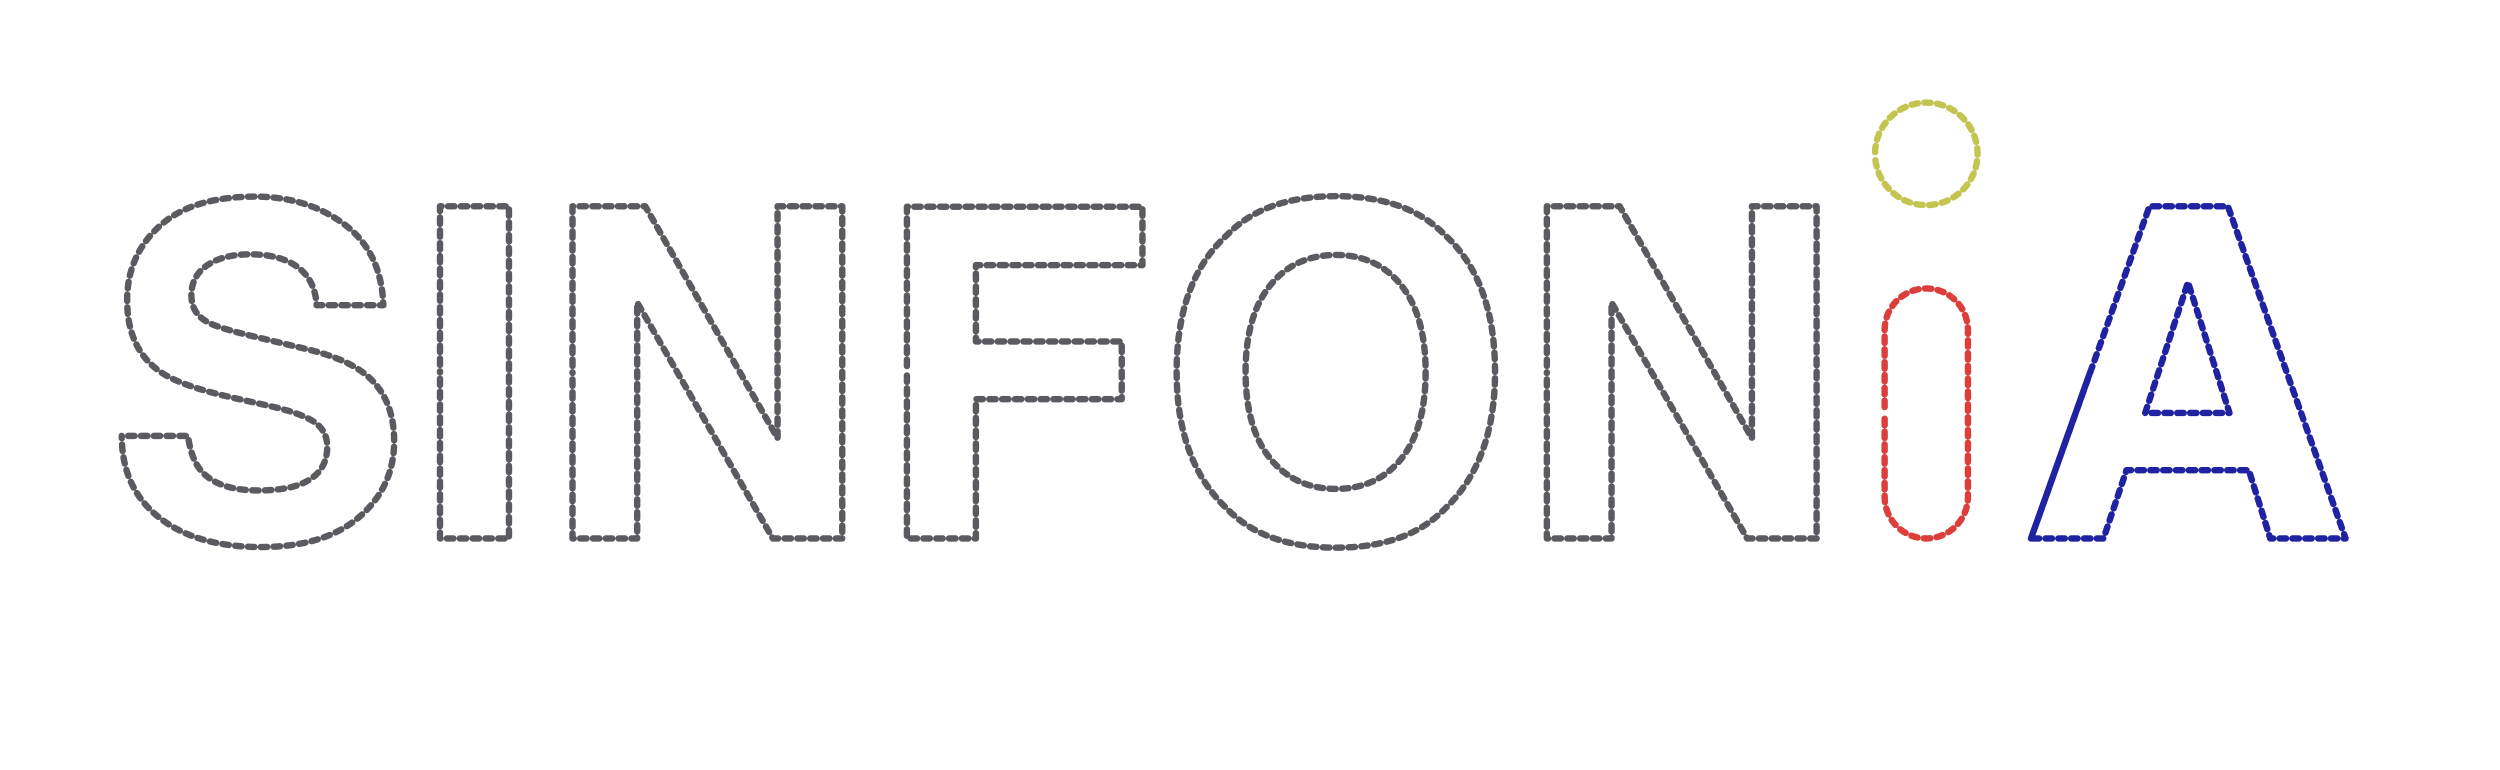
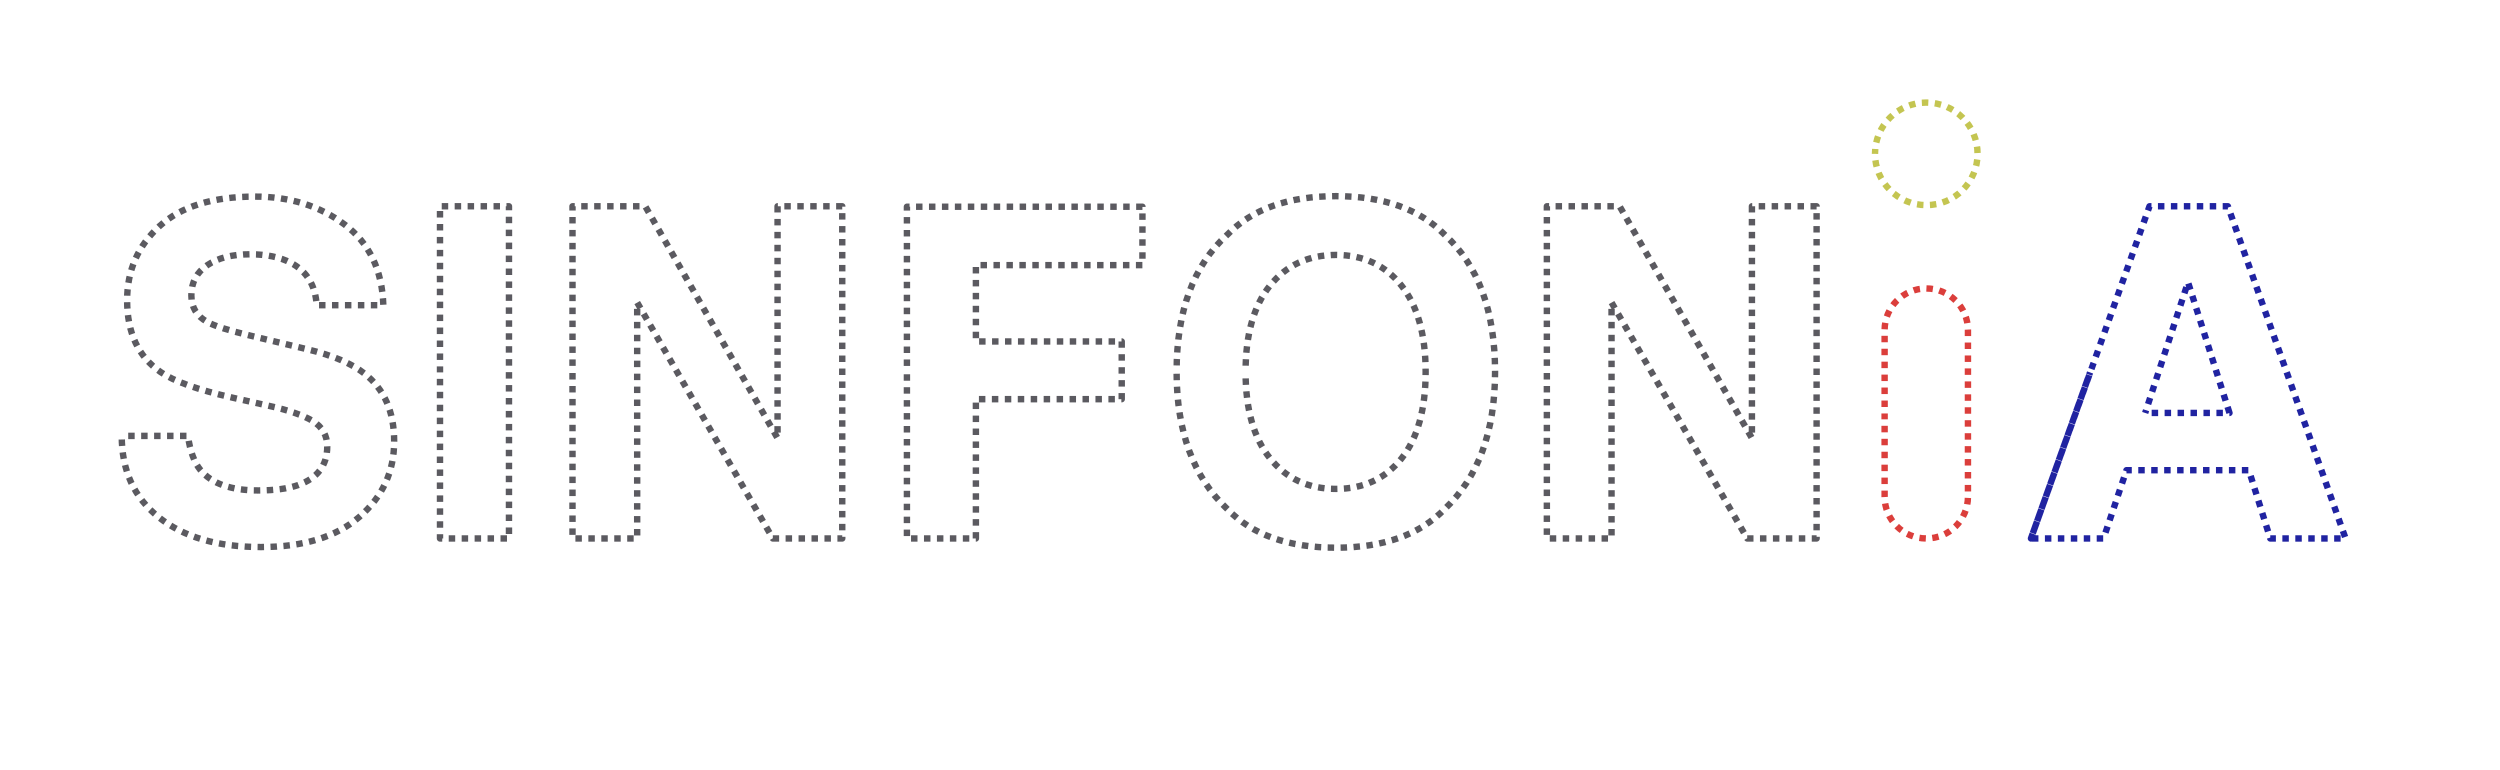
<svg xmlns="http://www.w3.org/2000/svg" viewBox="0 0 390 120" role="img" aria-labelledby="sinfonia-title sinfonia-description">
  <style>
    @keyframes trace-border {
      from {
-         stroke-dashoffset: 1;
+         stroke-dashoffset: 1.01;
      }
      to {
        stroke-dashoffset: 0;
      }
    }

    @keyframes fill-in {
      from {
        fill-opacity: 0;
      }
      to {
        fill-opacity: 1;
      }
    }

    .wordmark {
      fill-opacity: 0;
-       animation: fill-in 0.25s linear 4.5s both;
+       animation: fill-in 0.083s linear 1.5s both;
    }

    .border {
      fill: none;
-       stroke-dasharray: 1;
-       stroke-dashoffset: 1;
-       stroke-linecap: round;
+       stroke-dasharray: 1.01;
+       stroke-dashoffset: 1.01;
+       stroke-linecap: butt;
      stroke-linejoin: round;
-       animation: trace-border 1s ease-in both;
+       animation: trace-border 0.333s ease-in both;
    }

    .border-1 { animation-delay: 0s; }
-     .border-2 { animation-delay: 0.5s; }
-     .border-3 { animation-delay: 1s; }
-     .border-4 { animation-delay: 1.5s; }
-     .border-5 { animation-delay: 2s; }
-     .border-6 { animation-delay: 2.5s; }
-     .border-7 { animation-delay: 3s; }
-     .border-8 { animation-delay: 3.5s; }
+     .border-2 { animation-delay: 0.167s; }
+     .border-3 { animation-delay: 0.333s; }
+     .border-4 { animation-delay: 0.5s; }
+     .border-5 { animation-delay: 0.667s; }
+     .border-6 { animation-delay: 0.833s; }
+     .border-7 { animation-delay: 1s; }
+     .border-8 { animation-delay: 1.167s; }

    @media (prefers-reduced-motion: reduce) {
      .wordmark {
        animation: none;
        fill-opacity: 1;
      }

      .border {
        animation: none;
        stroke-dashoffset: 0;
      }
    }
  </style>
  <g class="wordmark">
    <g class="letter">
      <path d="M18.99 68 L29.32 68 C29.65 70.37 30.3 72.14 31.26 73.31 C33.02 75.45 36.03 76.51 40.29 76.51 C42.85 76.51 44.92 76.23 46.52 75.67 C49.54 74.59 51.05 72.59 51.05 69.66 C51.05 67.95 50.3 66.62 48.8 65.68 C47.3 64.77 44.95 63.96 41.73 63.26 L36.25 62.03 C30.86 60.81 27.13 59.48 25.07 58.05 C21.58 55.66 19.83 51.93 19.83 46.84 C19.83 42.2 21.52 38.34 24.89 35.27 C28.27 32.2 33.23 30.67 39.77 30.67 C45.23 30.67 49.88 32.12 53.74 35.01 C57.6 37.9 59.62 42.11 59.8 47.61 L49.4 47.61 C49.21 44.5 47.85 42.28 45.32 40.97 C43.63 40.1 41.54 39.67 39.03 39.67 C36.24 39.67 34.01 40.23 32.35 41.36 C30.68 42.48 29.85 44.05 29.85 46.07 C29.85 47.92 30.67 49.3 32.31 50.21 C33.37 50.82 35.62 51.54 39.06 52.36 L47.99 54.5 C51.91 55.44 54.86 56.7 56.85 58.27 C59.95 60.7 61.49 64.23 61.49 68.85 C61.49 73.58 59.68 77.51 56.06 80.64 C52.44 83.77 47.32 85.34 40.71 85.34 C33.96 85.34 28.66 83.79 24.79 80.71 C20.92 77.63 18.99 73.39 18.99 68 Z" fill="rgb(91,90,96)" />
      <path d="M18.99 68 L29.32 68 C29.65 70.37 30.3 72.14 31.26 73.31 C33.02 75.45 36.03 76.51 40.29 76.51 C42.85 76.51 44.92 76.23 46.52 75.67 C49.54 74.59 51.05 72.59 51.05 69.66 C51.05 67.95 50.3 66.62 48.8 65.68 C47.3 64.77 44.95 63.96 41.73 63.26 L36.25 62.03 C30.86 60.81 27.13 59.48 25.07 58.05 C21.58 55.66 19.83 51.93 19.83 46.84 C19.83 42.2 21.52 38.34 24.89 35.27 C28.27 32.2 33.23 30.67 39.77 30.67 C45.23 30.67 49.88 32.12 53.74 35.01 C57.6 37.9 59.62 42.11 59.8 47.61 L49.4 47.61 C49.21 44.5 47.85 42.28 45.32 40.97 C43.63 40.1 41.54 39.67 39.03 39.67 C36.24 39.67 34.01 40.23 32.35 41.36 C30.68 42.48 29.85 44.05 29.85 46.07 C29.85 47.92 30.67 49.3 32.31 50.21 C33.37 50.82 35.62 51.54 39.06 52.36 L47.99 54.5 C51.91 55.44 54.86 56.7 56.85 58.27 C59.95 60.7 61.49 64.23 61.49 68.85 C61.49 73.58 59.68 77.51 56.06 80.64 C52.44 83.77 47.32 85.34 40.71 85.34 C33.96 85.34 28.66 83.79 24.79 80.71 C20.92 77.63 18.99 73.39 18.99 68 Z" fill="none" stroke="rgb(91,90,96)" pathLength="1" class="border border-1" />
    </g>
    <g class="letter">
      <path d="M68.64 58.09 L68.64 84 L79.4 84 L79.4 32.18 L68.64 32.18 Z" fill="rgb(91,90,96)" />
      <path d="M68.64 58.09 L68.64 84 L79.4 84 L79.4 32.18 L68.64 32.18 Z" fill="none" stroke="rgb(91,90,96)" pathLength="1" class="border border-2" />
    </g>
    <g class="letter">
      <path d="M89.31 58.09 L89.31 32.18 L100.66 32.18 L121.3 68.36 L121.3 32.18 L131.39 32.18 L131.39 84 L120.56 84 L99.4 47.19 L99.4 84 L89.31 84 Z" fill="rgb(91,90,96)" />
      <path d="M89.31 58.09 L89.31 32.18 L100.66 32.18 L121.3 68.36 L121.3 32.18 L131.39 32.18 L131.39 84 L120.56 84 L99.4 47.19 L99.4 84 L89.31 84 Z" fill="none" stroke="rgb(91,90,96)" pathLength="1" class="border border-3" />
    </g>
    <g class="letter">
      <path d="M141.48 58.1 L141.48 32.25 L178.22 32.25 L178.22 41.36 L152.24 41.36 L152.24 53.27 L174.99 53.27 L174.99 62.27 L152.24 62.27 L152.24 84 L141.48 84 Z" fill="rgb(91,90,96)" />
      <path d="M141.48 58.1 L141.48 32.25 L178.22 32.25 L178.22 41.36 L152.24 41.36 L152.24 53.27 L174.99 53.27 L174.99 62.27 L152.24 62.27 L152.24 84 L141.48 84 Z" fill="none" stroke="rgb(91,90,96)" pathLength="1" class="border border-4" />
    </g>
    <g class="letter">
      <path d="M183.55 58.02 C183.55 48.53 186.18 41.4 191.43 36.64 C195.34 32.61 201 30.6 208.41 30.6 C215.81 30.6 221.47 32.61 225.39 36.64 C230.61 41.4 233.23 48.53 233.23 58.02 C233.23 67.32 230.61 74.45 225.39 79.39 C221.47 83.43 215.81 85.44 208.41 85.44 C201 85.44 195.34 83.43 191.43 79.39 C186.18 74.45 183.55 67.32 183.55 58.02 Z M194.31 58.02 C194.31 63.86 195.59 68.36 198.14 71.52 C200.7 74.68 204.12 76.27 208.41 76.27 C212.7 76.27 216.11 74.68 218.64 71.52 C221.14 68.36 222.4 63.86 222.4 58.02 C222.4 52.21 221.14 47.71 218.62 44.54 C216.1 41.36 212.7 39.77 208.41 39.77 C204.12 39.77 200.7 41.36 198.14 44.52 C195.59 47.68 194.31 52.18 194.31 58.02 Z" fill="rgb(91,90,96)" fill-rule="evenodd" />
      <path d="M183.55 58.02 C183.55 48.53 186.18 41.4 191.43 36.64 C195.34 32.61 201 30.6 208.41 30.6 C215.81 30.6 221.47 32.61 225.39 36.64 C230.61 41.4 233.23 48.53 233.23 58.02 C233.23 67.32 230.61 74.45 225.39 79.39 C221.47 83.43 215.81 85.44 208.41 85.44 C201 85.44 195.34 83.43 191.43 79.39 C186.18 74.45 183.55 67.32 183.55 58.02 Z" fill="none" stroke="rgb(91,90,96)" pathLength="1" class="border border-5" />
      <path d="M194.31 58.02 C194.31 63.86 195.59 68.36 198.14 71.52 C200.7 74.68 204.12 76.27 208.41 76.27 C212.7 76.27 216.11 74.68 218.64 71.52 C221.14 68.36 222.4 63.86 222.4 58.02 C222.4 52.21 221.14 47.71 218.62 44.54 C216.1 41.36 212.7 39.77 208.41 39.77 C204.12 39.77 200.7 41.36 198.14 44.52 C195.59 47.68 194.31 52.18 194.31 58.02 Z" fill="none" stroke="rgb(91,90,96)" pathLength="1" class="border border-5" />
    </g>
    <g class="letter">
      <path d="M241.31 58.09 L241.31 32.18 L252.66 32.18 L273.3 68.36 L273.3 32.18 L283.39 32.18 L283.39 84 L272.56 84 L251.4 47.19 L251.4 84 L241.31 84 Z" fill="rgb(91,90,96)" />
      <path d="M241.31 58.09 L241.31 32.18 L252.66 32.18 L273.3 68.36 L273.3 32.18 L283.39 32.18 L283.39 84 L272.56 84 L251.4 47.19 L251.4 84 L241.31 84 Z" fill="none" stroke="rgb(91,90,96)" pathLength="1" class="border border-6" />
    </g>
    <g class="letter">
      <path d="M294 64.5 V51.5 A6.5 6.5 0 0 1 300.5 45 A6.5 6.5 0 0 1 307 51.5 V77.5 A6.5 6.5 0 0 1 300.5 84 A6.5 6.5 0 0 1 294 77.5 V64.5 Z" fill="rgb(219,62,59)" />
      <path d="M294 64.5 V51.5 A6.5 6.5 0 0 1 300.5 45 A6.5 6.5 0 0 1 307 51.5 V77.5 A6.5 6.5 0 0 1 300.5 84 A6.5 6.5 0 0 1 294 77.5 V64.5 Z" fill="none" stroke="rgb(219,62,59)" pathLength="1" class="border border-7" />
      <path d="M292.5 24 A8 8 0 0 0 308.5 24 A8 8 0 0 0 292.5 24 Z" fill="rgb(196,197,81)" />
      <path d="M292.5 24 A8 8 0 0 0 308.5 24 A8 8 0 0 0 292.5 24 Z" fill="none" stroke="rgb(196,197,81)" pathLength="1" class="border border-7" />
    </g>
    <g class="letter">
      <path d="M326.05 58.1 L316.83 84 L335.32 32.18 L347.55 32.18 L365.91 84 L354.16 84 L350.82 73.35 L331.73 73.35 L328.15 84 L316.83 84 Z M334.65 64.42 L347.8 64.42 L341.33 44.03 L334.65 64.42 Z" fill="rgb(32,35,161)" fill-rule="evenodd" />
      <path d="M326.05 58.1 L316.83 84 L335.32 32.18 L347.55 32.18 L365.91 84 L354.16 84 L350.82 73.35 L331.73 73.35 L328.15 84 L316.83 84 Z" fill="none" stroke="rgb(32,35,161)" pathLength="1" class="border border-8" />
      <path d="M334.65 64.42 L347.8 64.42 L341.33 44.03 L334.65 64.42 Z" fill="none" stroke="rgb(32,35,161)" pathLength="1" class="border border-8" />
    </g>
  </g>
</svg>
